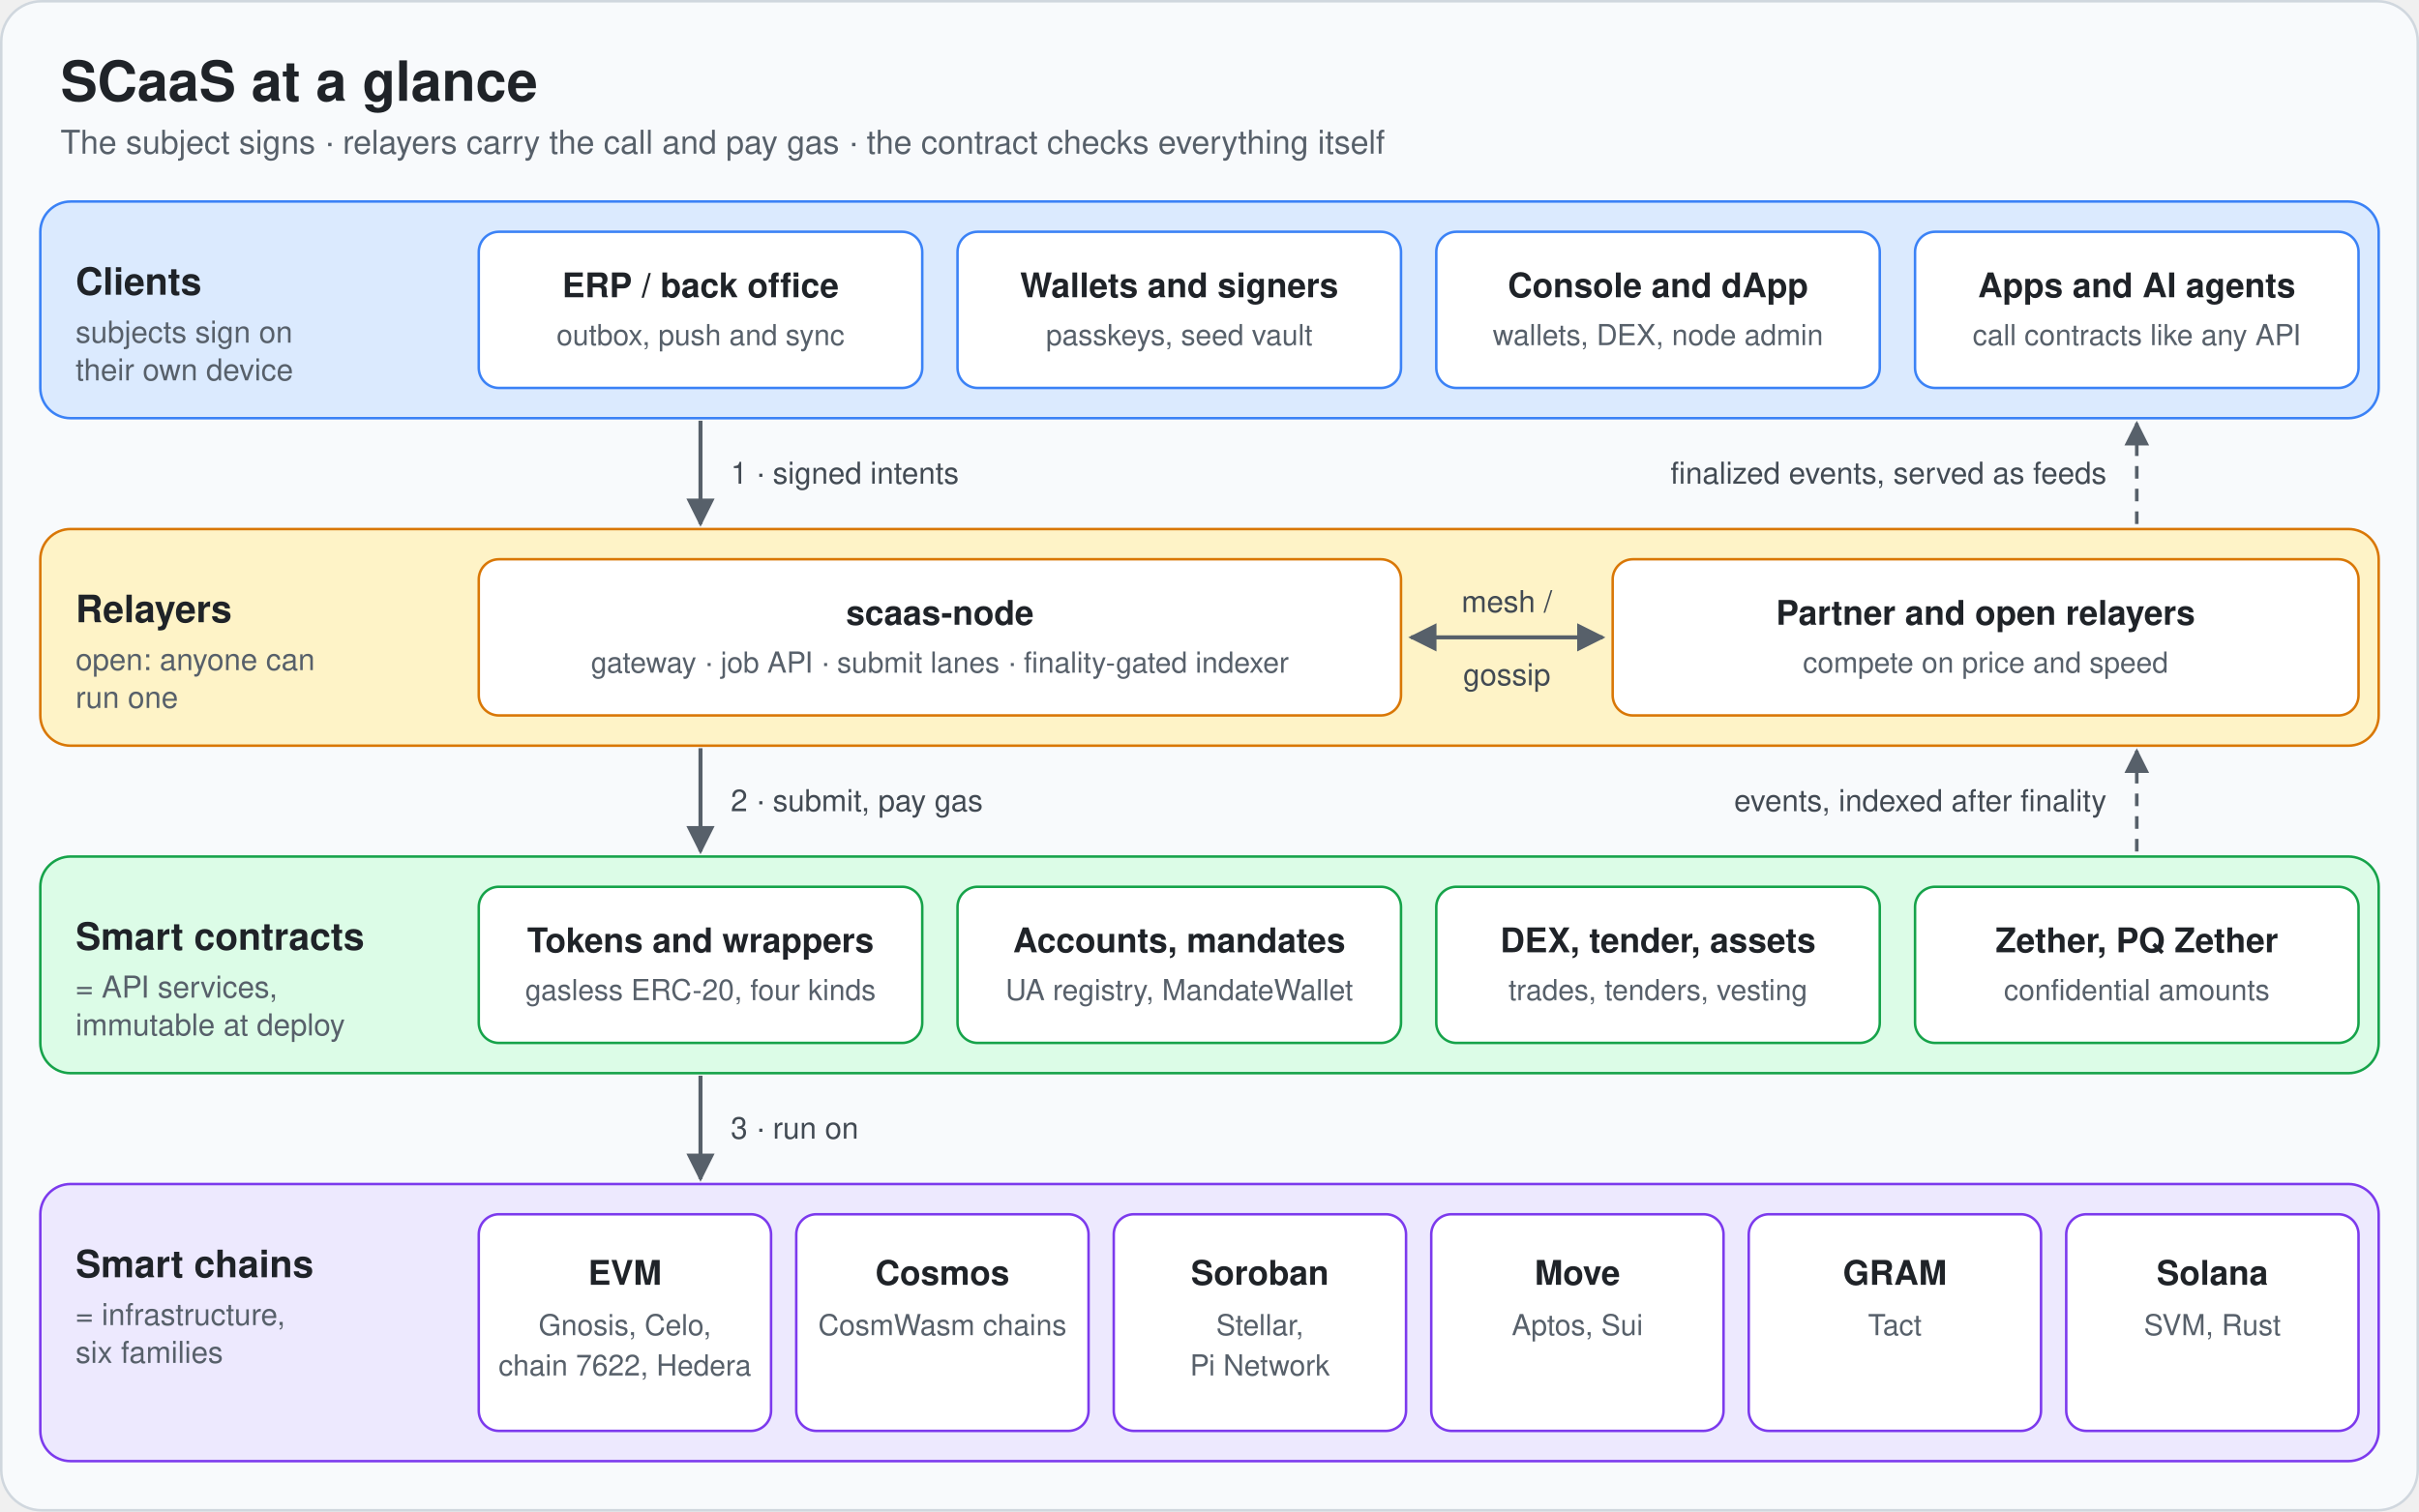
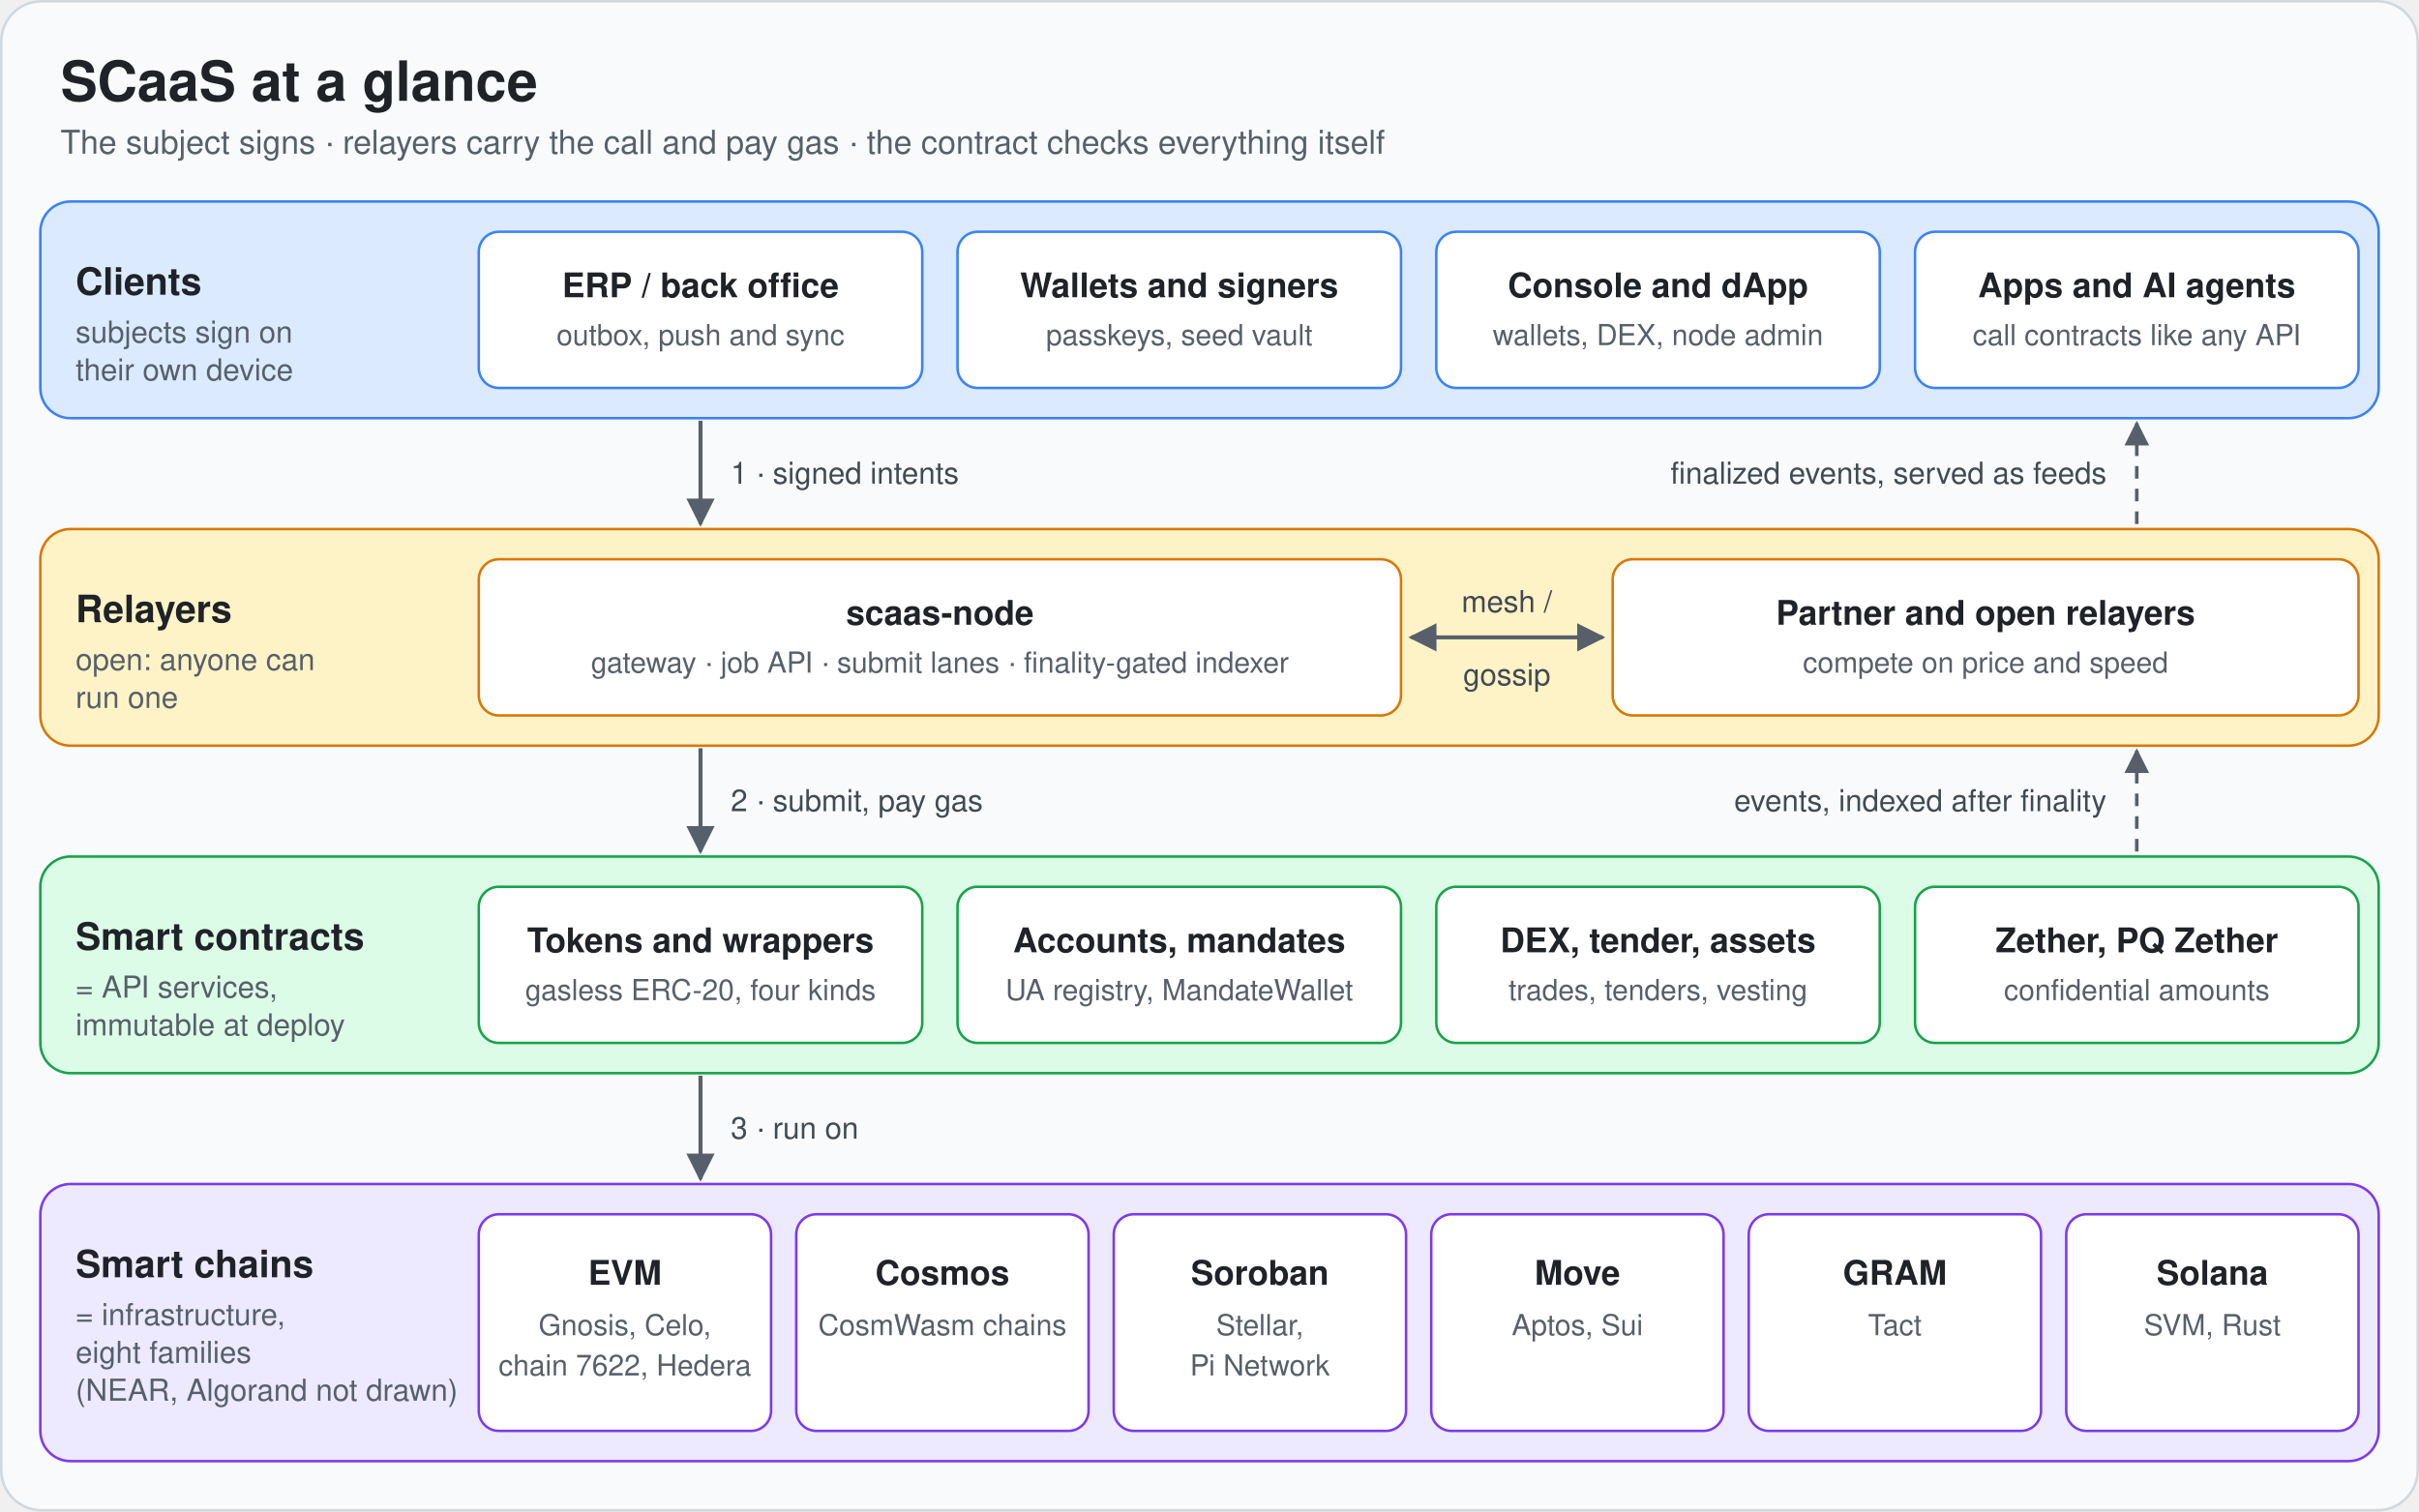
<svg xmlns="http://www.w3.org/2000/svg" width="960" height="600" viewBox="0 0 960 600" role="img" aria-labelledby="t d">
  <defs>
    <marker id="ah" viewBox="0 0 10 10" refX="9" refY="5" markerWidth="7" markerHeight="7" orient="auto-start-reverse">
      <path d="M0 0 L10 5 L0 10 z" fill="#57606a" />
    </marker>
    <style>
      text { font-family: system-ui, -apple-system, "Segoe UI", Helvetica, Arial, sans-serif; fill: #1f2328; }
      .h { font-size: 22px; font-weight: 700; }
      .sub { font-size: 13px; fill: #57606a; }
      .tier { font-size: 15px; font-weight: 700; }
      .tiers { font-size: 12px; fill: #57606a; }
      .b { font-size: 13.5px; font-weight: 600; }
      .s { font-size: 11.5px; fill: #57606a; }
      .lab { font-size: 12px; fill: #424a53; }
      .flow { stroke: #57606a; stroke-width: 1.6; fill: none; }
      .back { stroke: #57606a; stroke-width: 1.4; fill: none; stroke-dasharray: 5 4; }
    </style>
  </defs>
  <rect x="0.5" y="0.5" width="959" height="599" rx="16" fill="#f8fafc" stroke="#d0d7de" />
  <text class="h" x="24" y="40">SCaaS at a glance</text>
  <text class="sub" x="24" y="61">The subject signs · relayers carry the call and pay gas · the contract checks everything itself</text>
  <rect x="16" y="80" width="928" height="86" rx="12" fill="#dbeafe" stroke="#3b82f6" />
  <text class="tier" x="30" y="117">Clients</text>
  <text class="tiers" x="30" y="136">subjects sign on</text>
  <text class="tiers" x="30" y="151">their own device</text>
  <g>
    <rect x="190" y="92" width="176" height="62" rx="8" fill="#ffffff" stroke="#3b82f6" />
    <text class="b" x="278" y="118" text-anchor="middle">ERP / back office</text>
    <text class="s" x="278" y="137" text-anchor="middle">outbox, push and sync</text>
    <rect x="380" y="92" width="176" height="62" rx="8" fill="#ffffff" stroke="#3b82f6" />
    <text class="b" x="468" y="118" text-anchor="middle">Wallets and signers</text>
    <text class="s" x="468" y="137" text-anchor="middle">passkeys, seed vault</text>
    <rect x="570" y="92" width="176" height="62" rx="8" fill="#ffffff" stroke="#3b82f6" />
    <text class="b" x="658" y="118" text-anchor="middle">Console and dApp</text>
    <text class="s" x="658" y="137" text-anchor="middle">wallets, DEX, node admin</text>
    <rect x="760" y="92" width="176" height="62" rx="8" fill="#ffffff" stroke="#3b82f6" />
    <text class="b" x="848" y="118" text-anchor="middle">Apps and AI agents</text>
    <text class="s" x="848" y="137" text-anchor="middle">call contracts like any API</text>
  </g>
  <line class="flow" x1="278" y1="167" x2="278" y2="208" marker-end="url(#ah)" />
  <text class="lab" x="290" y="192">1 · signed intents</text>
  <line class="back" x1="848" y1="208" x2="848" y2="168" marker-end="url(#ah)" />
  <text class="lab" x="836" y="192" text-anchor="end">finalized events, served as feeds</text>
  <rect x="16" y="210" width="928" height="86" rx="12" fill="#fef3c7" stroke="#d97706" />
  <text class="tier" x="30" y="247">Relayers</text>
  <text class="tiers" x="30" y="266">open: anyone can</text>
  <text class="tiers" x="30" y="281">run one</text>
  <rect x="190" y="222" width="366" height="62" rx="8" fill="#ffffff" stroke="#d97706" />
  <text class="b" x="373" y="248" text-anchor="middle">scaas-node</text>
  <text class="s" x="373" y="267" text-anchor="middle">gateway · job API · submit lanes · finality-gated indexer</text>
  <line class="flow" x1="560" y1="253" x2="636" y2="253" marker-start="url(#ah)" marker-end="url(#ah)" />
  <text class="lab" x="598" y="243" text-anchor="middle">mesh /</text>
  <text class="lab" x="598" y="272" text-anchor="middle">gossip</text>
  <rect x="640" y="222" width="296" height="62" rx="8" fill="#ffffff" stroke="#d97706" />
  <text class="b" x="788" y="248" text-anchor="middle">Partner and open relayers</text>
  <text class="s" x="788" y="267" text-anchor="middle">compete on price and speed</text>
  <line class="flow" x1="278" y1="297" x2="278" y2="338" marker-end="url(#ah)" />
  <text class="lab" x="290" y="322">2 · submit, pay gas</text>
  <line class="back" x1="848" y1="338" x2="848" y2="298" marker-end="url(#ah)" />
  <text class="lab" x="836" y="322" text-anchor="end">events, indexed after finality</text>
  <rect x="16" y="340" width="928" height="86" rx="12" fill="#dcfce7" stroke="#16a34a" />
  <text class="tier" x="30" y="377">Smart contracts</text>
  <text class="tiers" x="30" y="396">= API services,</text>
  <text class="tiers" x="30" y="411">immutable at deploy</text>
  <rect x="190" y="352" width="176" height="62" rx="8" fill="#ffffff" stroke="#16a34a" />
  <text class="b" x="278" y="378" text-anchor="middle">Tokens and wrappers</text>
  <text class="s" x="278" y="397" text-anchor="middle">gasless ERC-20, four kinds</text>
  <rect x="380" y="352" width="176" height="62" rx="8" fill="#ffffff" stroke="#16a34a" />
  <text class="b" x="468" y="378" text-anchor="middle">Accounts, mandates</text>
  <text class="s" x="468" y="397" text-anchor="middle">UA registry, MandateWallet</text>
  <rect x="570" y="352" width="176" height="62" rx="8" fill="#ffffff" stroke="#16a34a" />
  <text class="b" x="658" y="378" text-anchor="middle">DEX, tender, assets</text>
  <text class="s" x="658" y="397" text-anchor="middle">trades, tenders, vesting</text>
  <rect x="760" y="352" width="176" height="62" rx="8" fill="#ffffff" stroke="#16a34a" />
  <text class="b" x="848" y="378" text-anchor="middle">Zether, PQ Zether</text>
  <text class="s" x="848" y="397" text-anchor="middle">confidential amounts</text>
  <line class="flow" x1="278" y1="427" x2="278" y2="468" marker-end="url(#ah)" />
  <text class="lab" x="290" y="452">3 · run on</text>
  <rect x="16" y="470" width="928" height="110" rx="12" fill="#ede9fe" stroke="#7c3aed" />
  <text class="tier" x="30" y="507">Smart chains</text>
  <text class="tiers" x="30" y="526">= infrastructure,</text>
-   <text class="tiers" x="30" y="541">six families</text>
+   <text class="tiers" x="30" y="541">eight families</text>
+   <text class="tiers" x="30" y="556">(NEAR, Algorand not drawn)</text>
  <g>
    <rect x="190" y="482" width="116" height="86" rx="8" fill="#ffffff" stroke="#7c3aed" />
    <text class="b" x="248" y="510" text-anchor="middle">EVM</text>
    <text class="s" x="248" y="530" text-anchor="middle">Gnosis, Celo,</text>
    <text class="s" x="248" y="546" text-anchor="middle">chain 7622, Hedera</text>
    <rect x="316" y="482" width="116" height="86" rx="8" fill="#ffffff" stroke="#7c3aed" />
    <text class="b" x="374" y="510" text-anchor="middle">Cosmos</text>
    <text class="s" x="374" y="530" text-anchor="middle">CosmWasm chains</text>
    <rect x="442" y="482" width="116" height="86" rx="8" fill="#ffffff" stroke="#7c3aed" />
    <text class="b" x="500" y="510" text-anchor="middle">Soroban</text>
    <text class="s" x="500" y="530" text-anchor="middle">Stellar,</text>
    <text class="s" x="500" y="546" text-anchor="middle">Pi Network</text>
    <rect x="568" y="482" width="116" height="86" rx="8" fill="#ffffff" stroke="#7c3aed" />
    <text class="b" x="626" y="510" text-anchor="middle">Move</text>
    <text class="s" x="626" y="530" text-anchor="middle">Aptos, Sui</text>
    <rect x="694" y="482" width="116" height="86" rx="8" fill="#ffffff" stroke="#7c3aed" />
    <text class="b" x="752" y="510" text-anchor="middle">GRAM</text>
    <text class="s" x="752" y="530" text-anchor="middle">Tact</text>
    <rect x="820" y="482" width="116" height="86" rx="8" fill="#ffffff" stroke="#7c3aed" />
    <text class="b" x="878" y="510" text-anchor="middle">Solana</text>
    <text class="s" x="878" y="530" text-anchor="middle">SVM, Rust</text>
  </g>
</svg>
